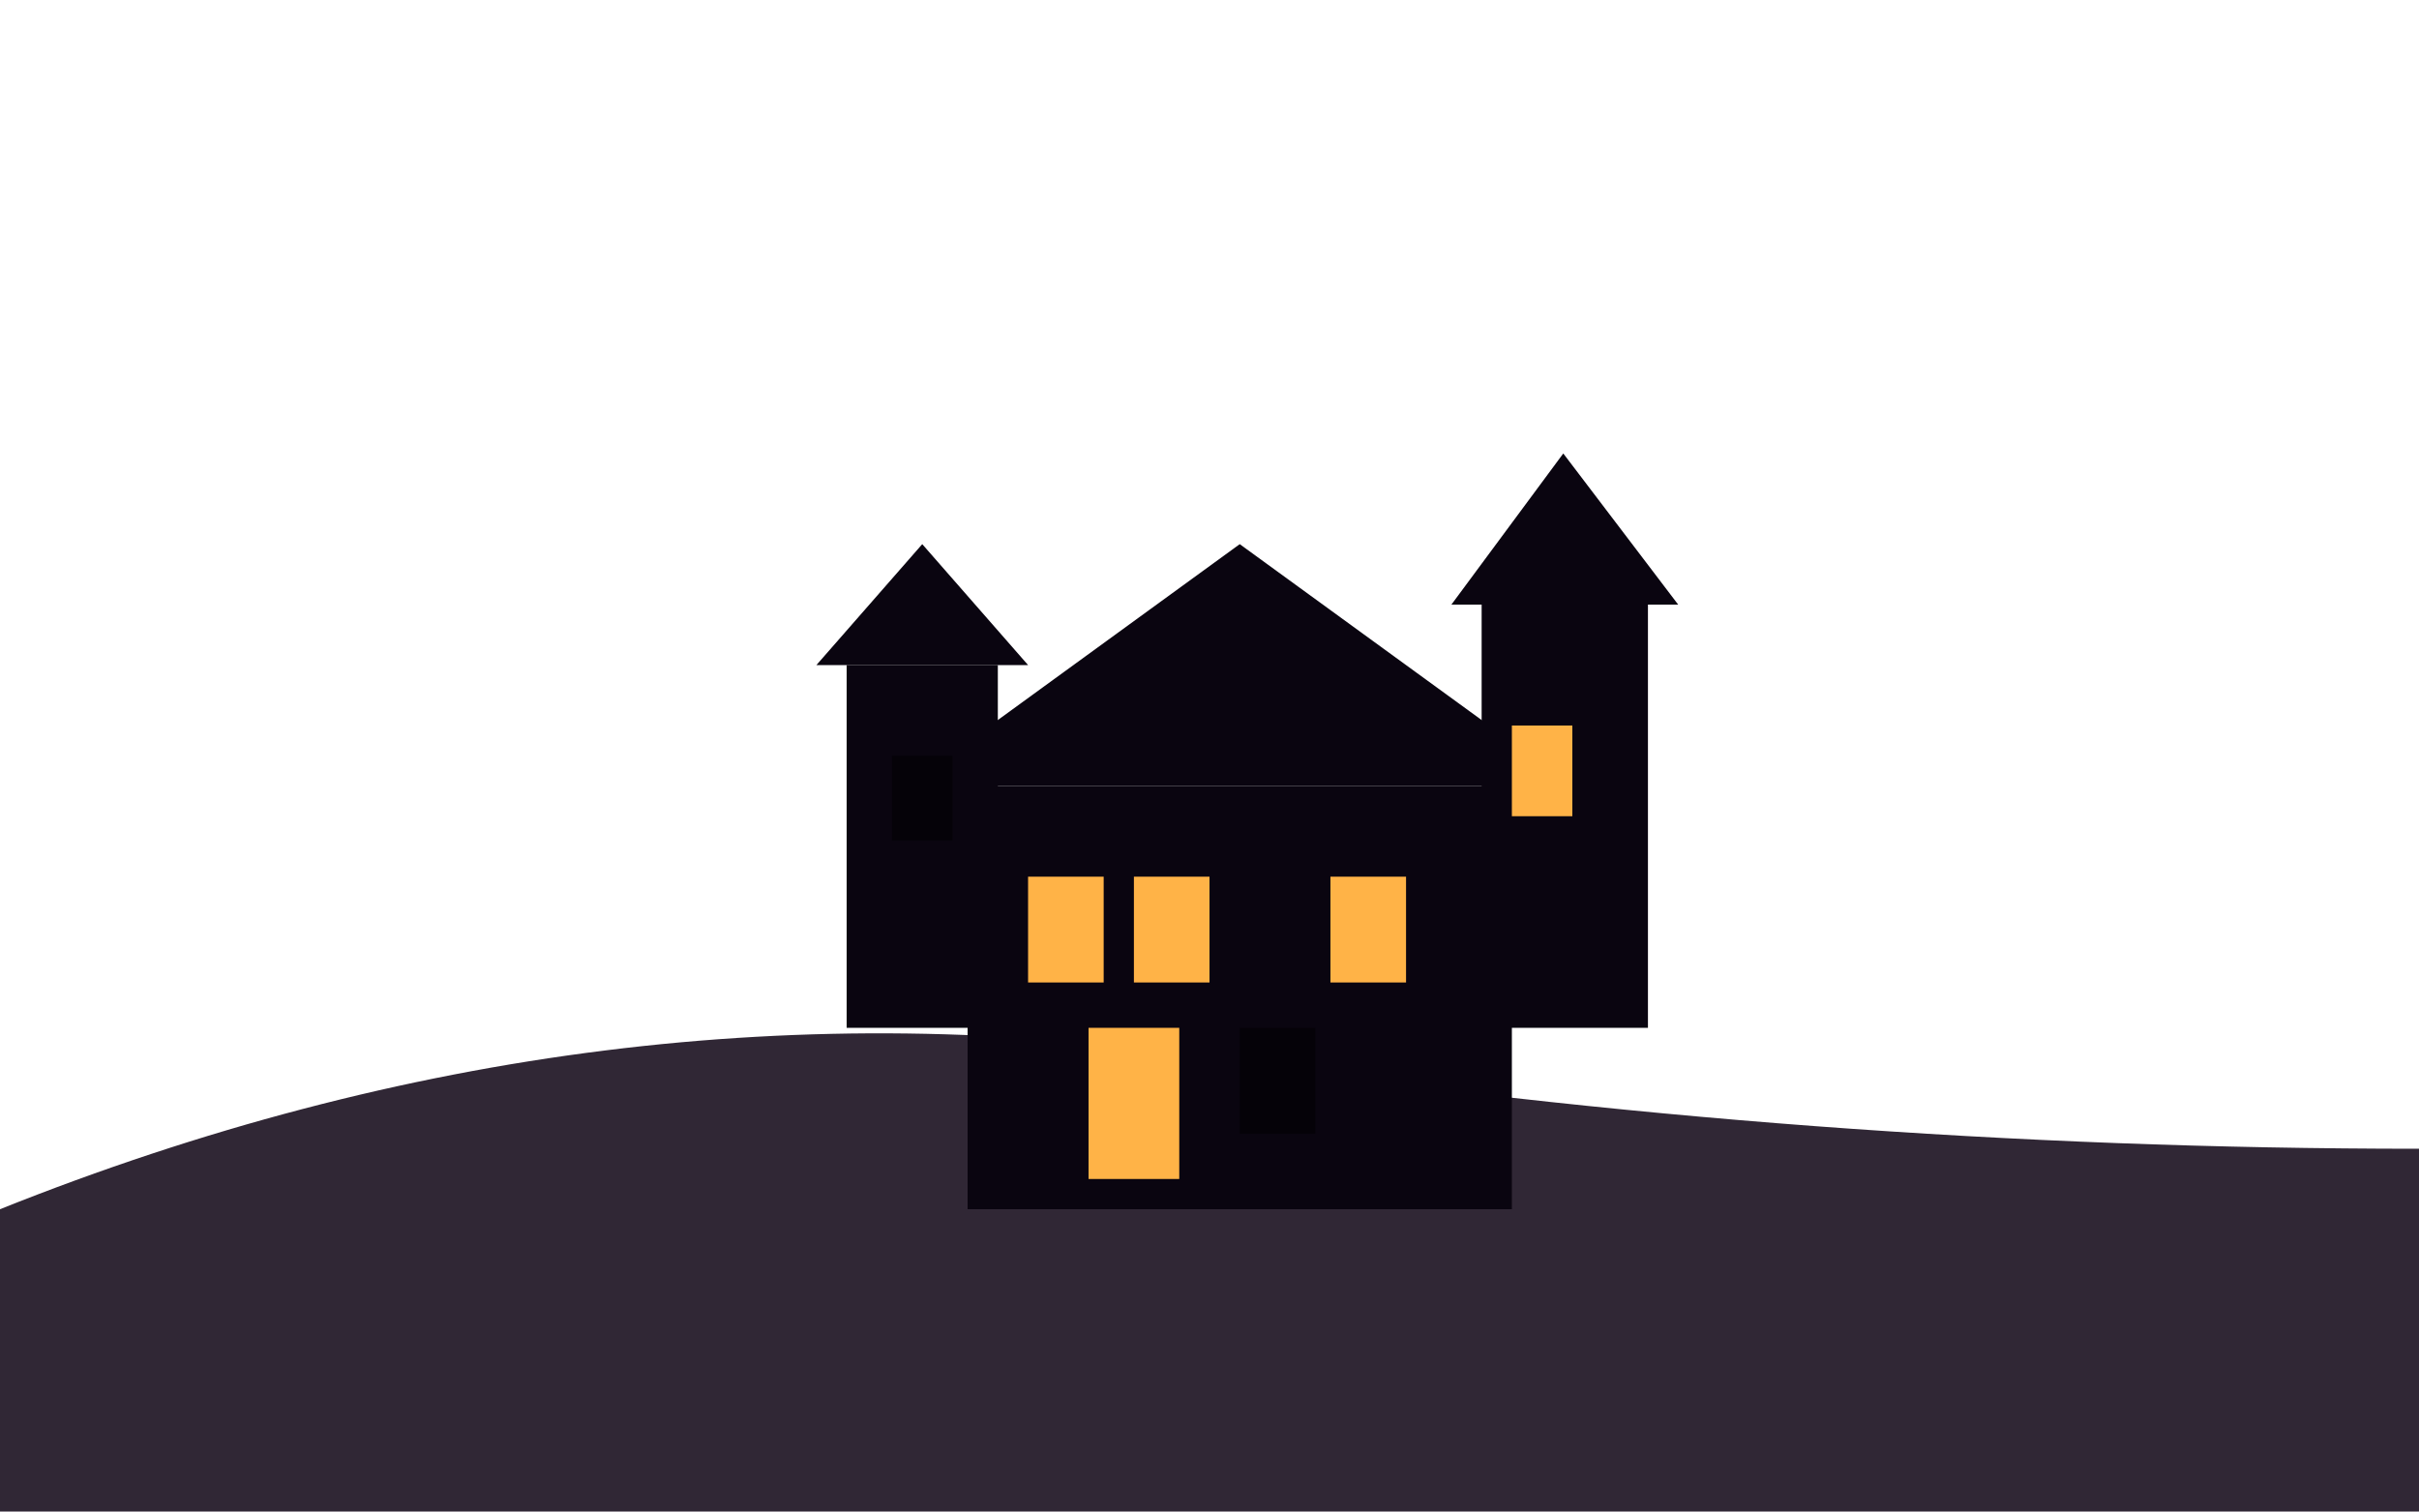
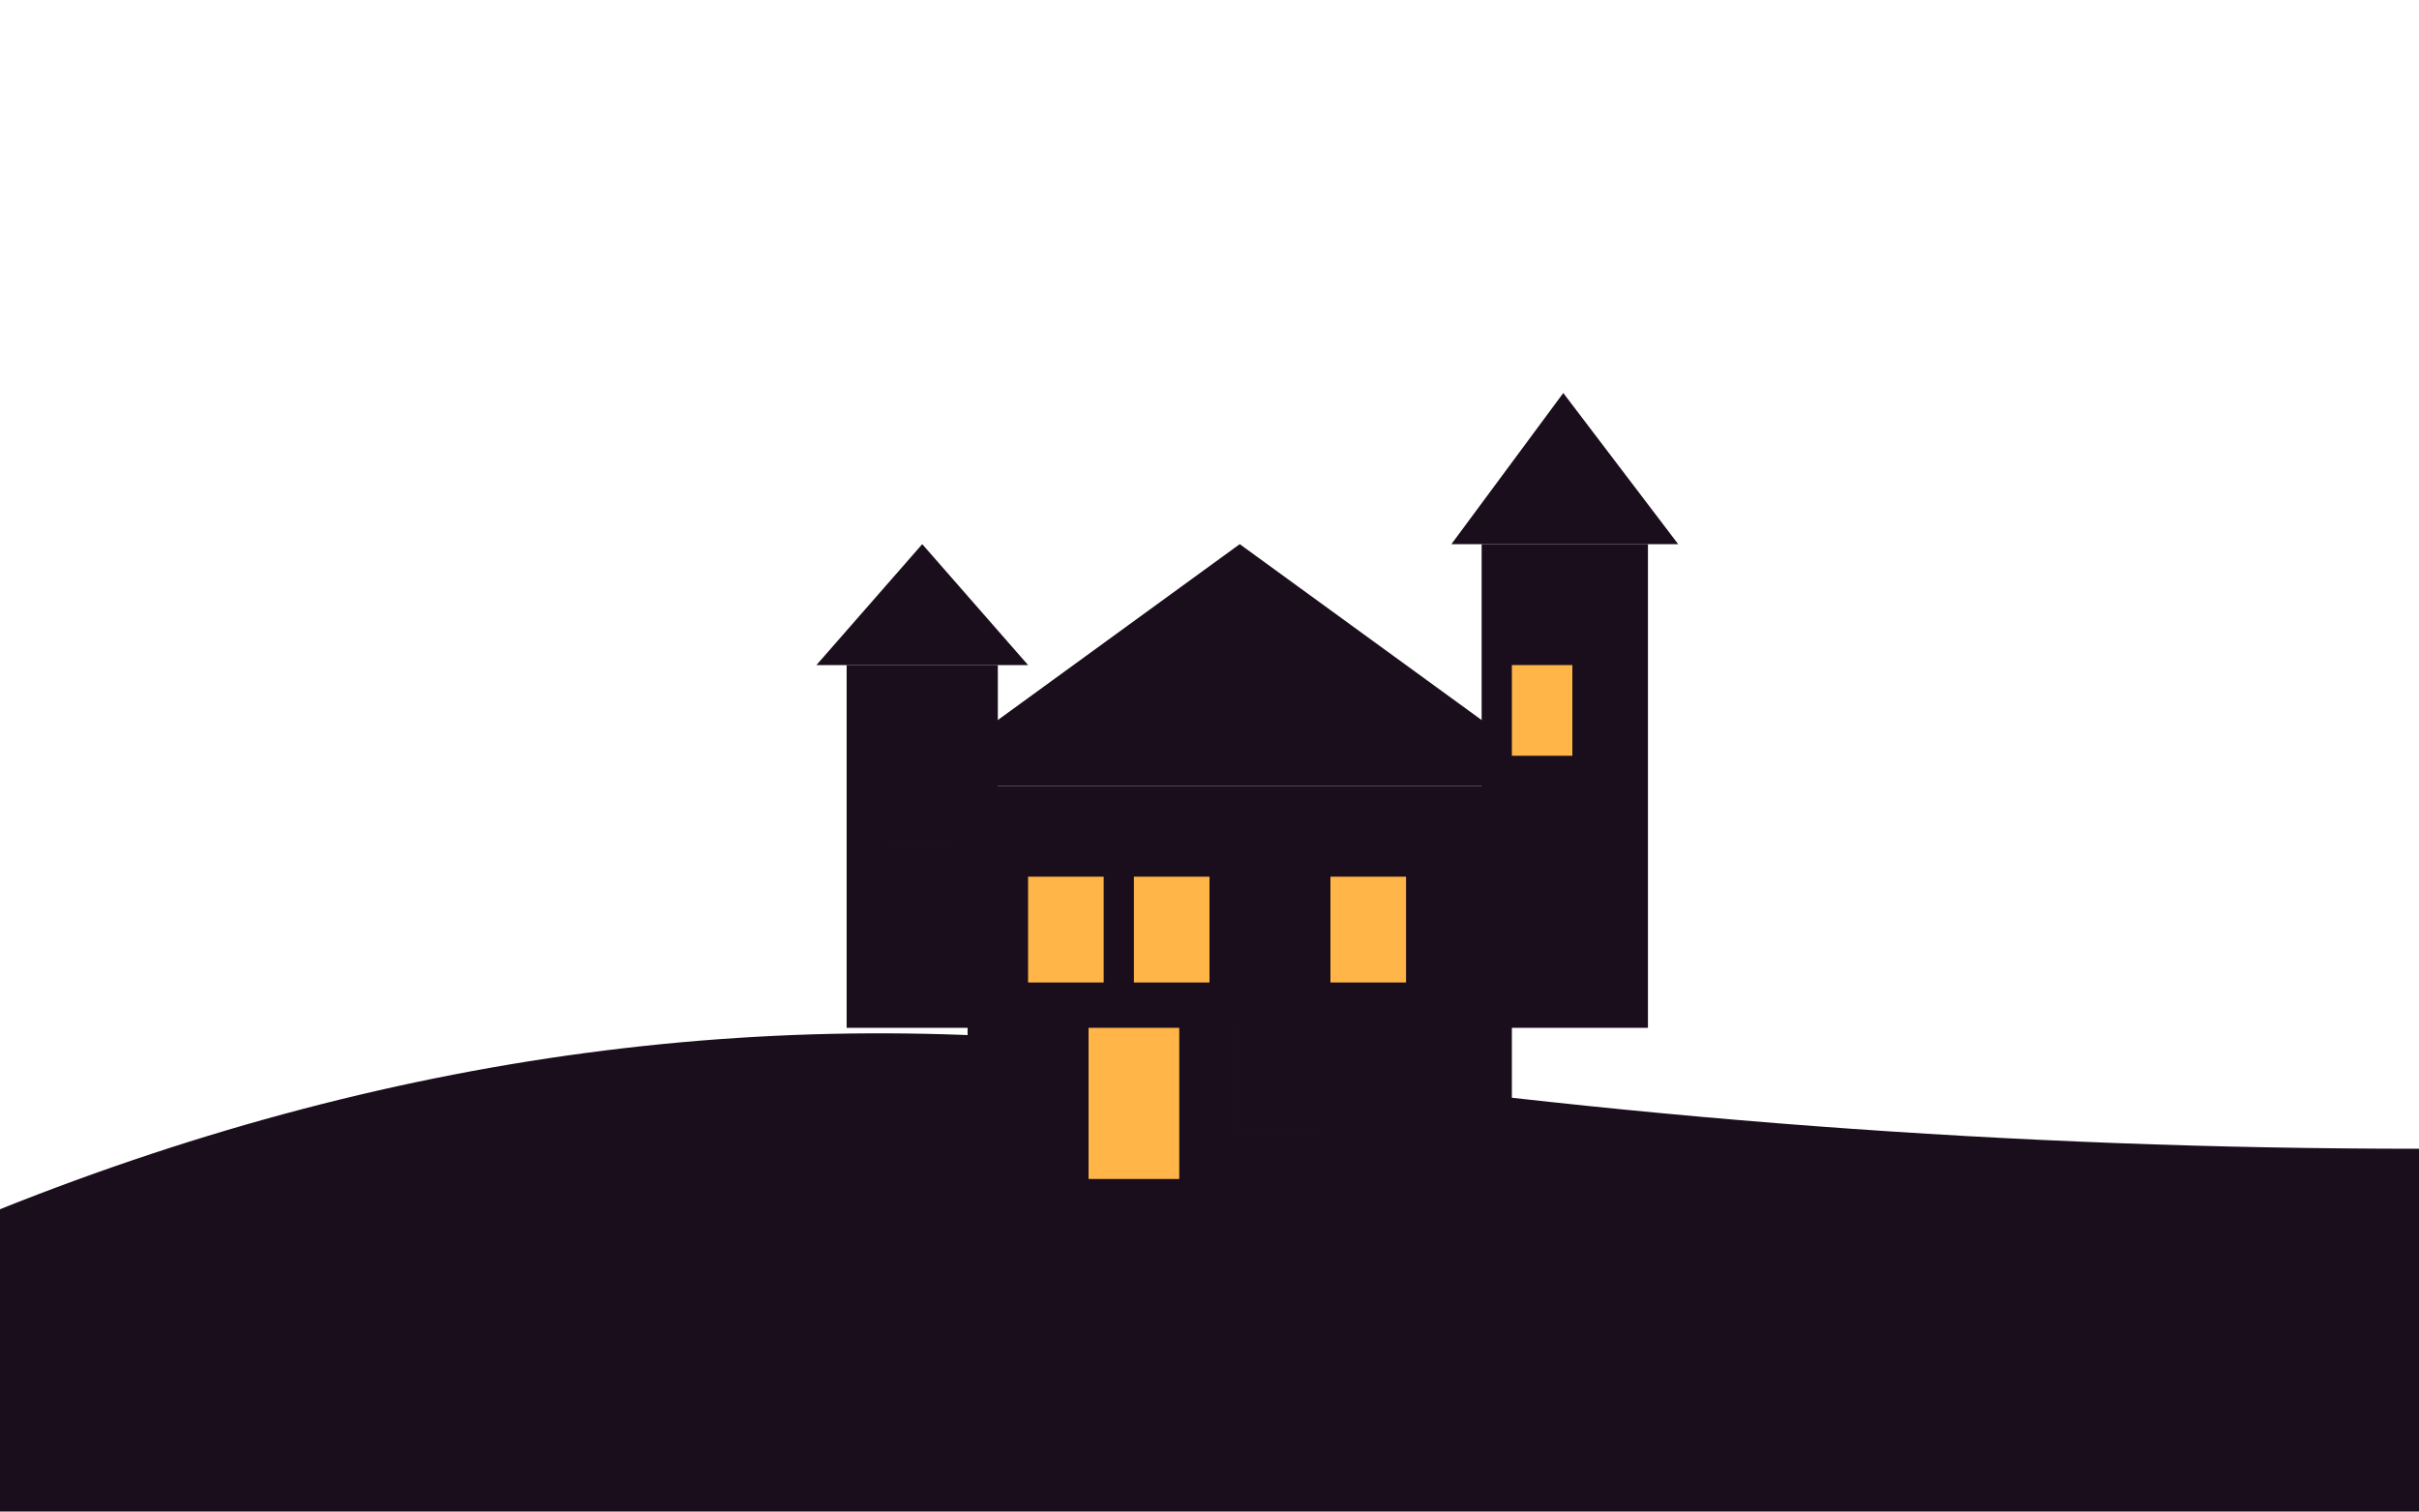
<svg xmlns="http://www.w3.org/2000/svg" viewBox="0 0 800 500">
-   <path d="M 0,400 Q 200,320 400,350 T 800,380 L 800,500 L 0,500 Z" fill="#1a0f1f" opacity="0.9" />
-   <rect x="320" y="260" width="180" height="140" fill="#0a0510" />
-   <path d="M 300,260 L 410,180 L 520,260 Z" fill="#0a0510" />
-   <rect x="280" y="220" width="50" height="120" fill="#0a0510" />
-   <path d="M 270,220 L 305,180 L 340,220 Z" fill="#0a0510" />
-   <rect x="490" y="200" width="55" height="140" fill="#0a0510" />
-   <path d="M 480,200 L 517,150 L 555,200 Z" fill="#0a0510" />
-   <rect x="340" y="290" width="25" height="35" fill="#FFB347" />
-   <rect x="375" y="290" width="25" height="35" fill="#FFB347" />
-   <rect x="440" y="290" width="25" height="35" fill="#FFB347" />
-   <rect x="360" y="340" width="30" height="50" fill="#FFB347" />
-   <rect x="500" y="240" width="20" height="30" fill="#FFB347" />
-   <rect x="295" y="250" width="20" height="28" fill="#050208" />
-   <rect x="410" y="340" width="25" height="35" fill="#050208" />
+   <path d="M 0,400 Q 200,320 400,350 T 800,380 L 800,500 L 0,500 Z" fill="#1A0E1C" />
+   <rect x="320" y="260" width="180" height="140" fill="#1A0E1C" />
+   <path d="M 300,260 L 410,180 L 520,260 Z" fill="#1A0E1C" />
+   <rect x="280" y="220" width="50" height="120" fill="#1A0E1C" />
+   <path d="M 270,220 L 305,180 L 340,220 Z" fill="#1A0E1C" />
+   <rect x="490" y="180" width="55" height="160" fill="#1A0E1C" />
+   <path d="M 480,180 L 517,130 L 555,180 Z" fill="#1A0E1C" />
+   <rect x="340" y="290" width="25" height="35" fill="#FFB547" class="window-flicker" />
+   <rect x="375" y="290" width="25" height="35" fill="#FFB547" class="window-flicker" />
+   <rect x="440" y="290" width="25" height="35" fill="#FFB547" class="window-flicker" />
+   <rect x="360" y="340" width="30" height="50" fill="#FFB547" class="window-flicker" />
+   <rect x="500" y="220" width="20" height="30" fill="#FFB547" class="window-flicker" />
+   <rect x="295" y="250" width="20" height="28" fill="#1A0E1C" opacity="0.5" />
+   <rect x="410" y="340" width="25" height="35" fill="#1A0E1C" opacity="0.5" />
</svg>
